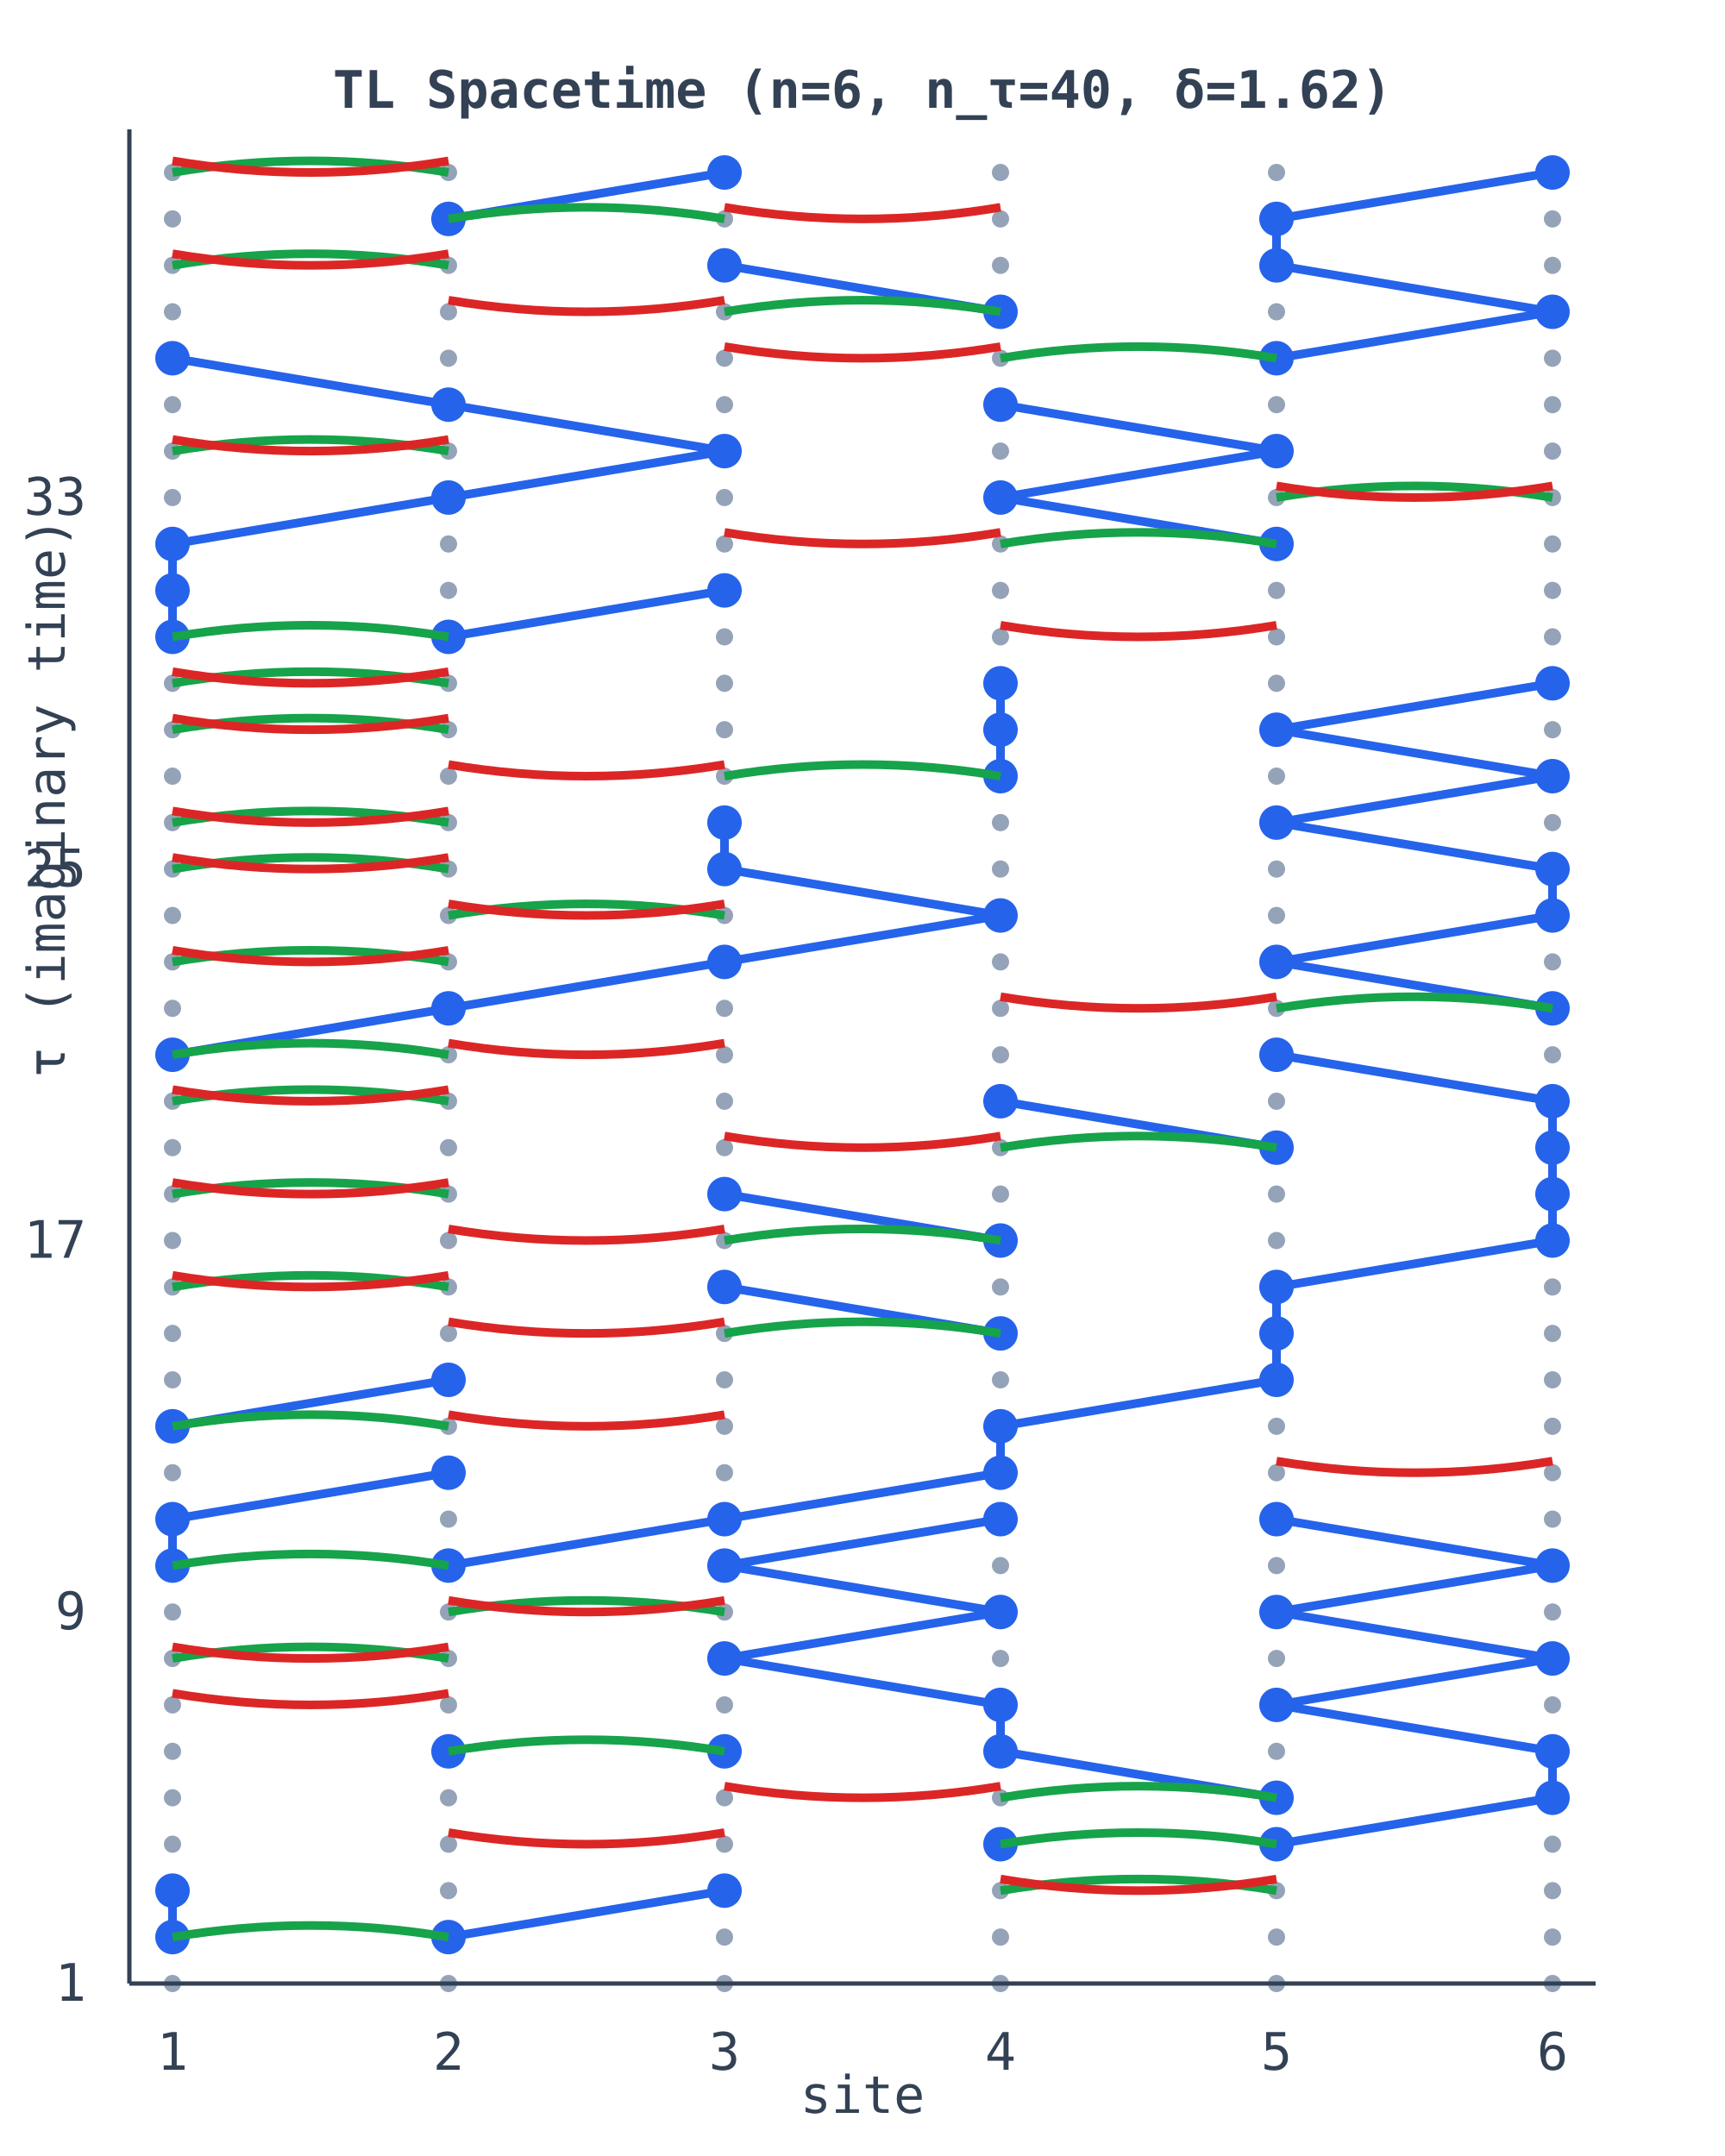
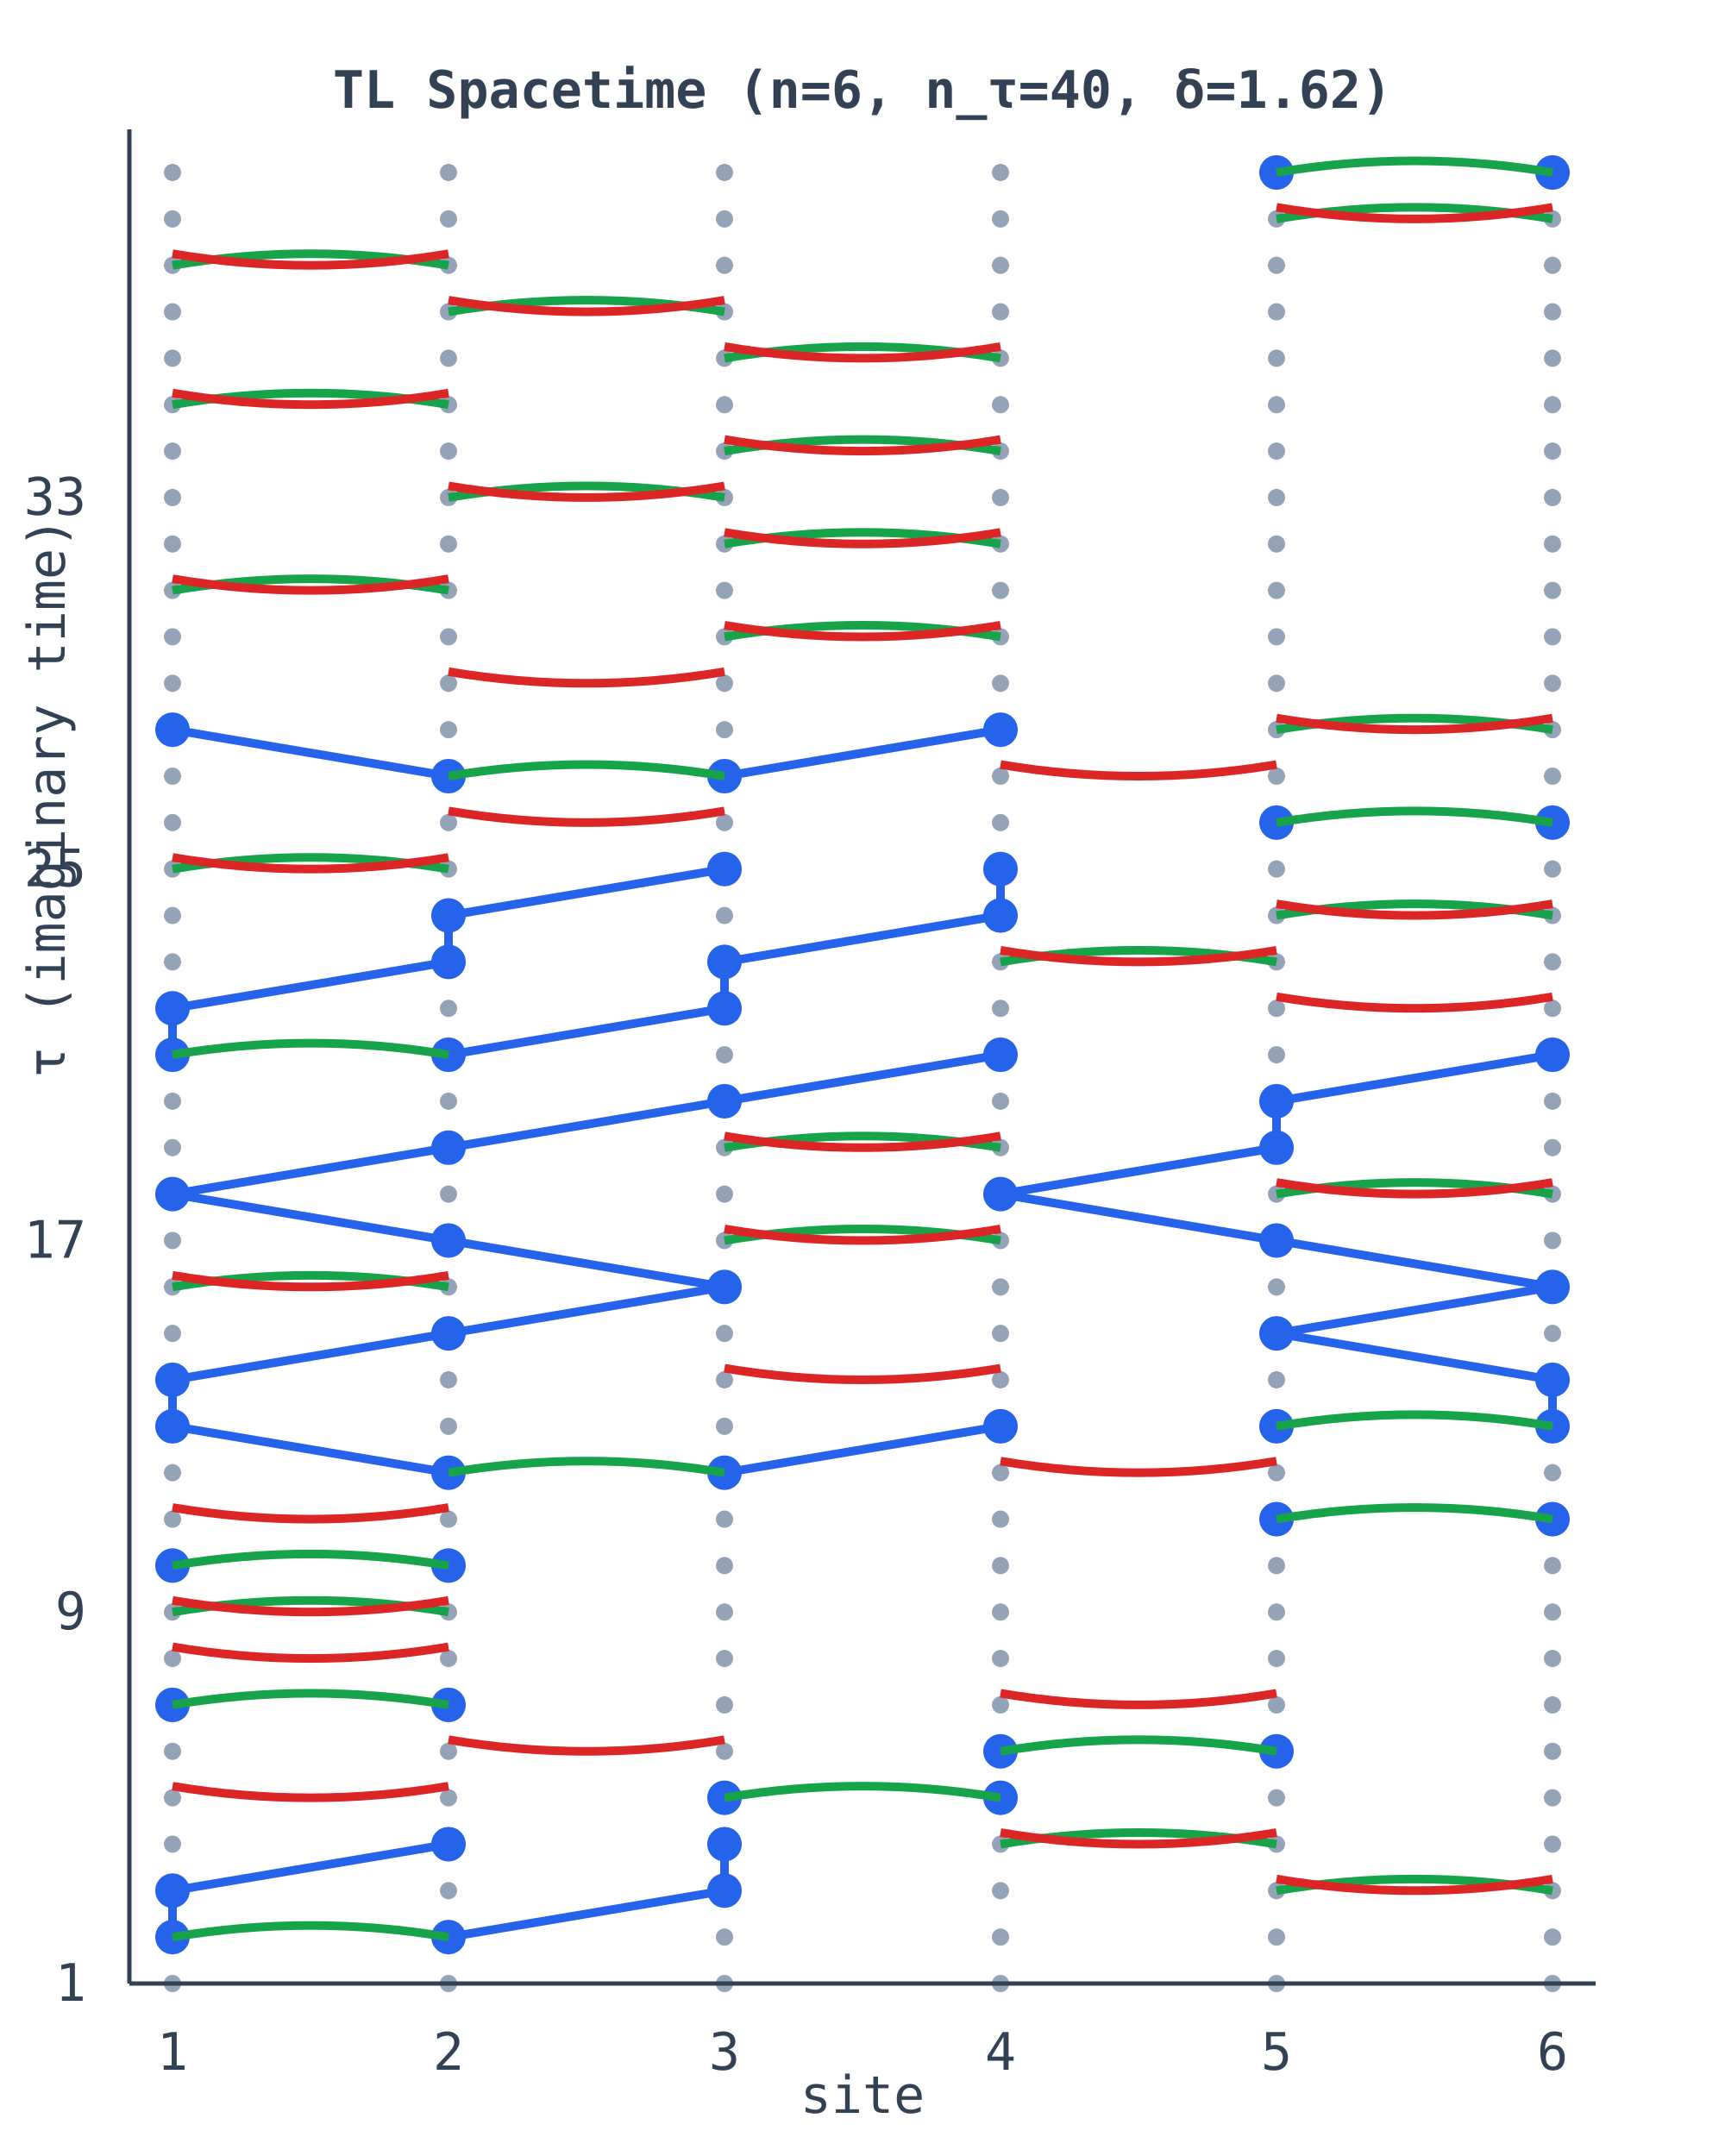
<svg xmlns="http://www.w3.org/2000/svg" width="400" height="500" viewBox="0 0 400 500">
  <style>
    .worldline { stroke: #2563eb; stroke-width: 2; fill: none; }
    .site-dot { fill: #94a3b8; }
    .worldline-dot { fill: #2563eb; }
    .vertex-cup { fill: none; stroke: #16a34a; stroke-width: 2; }
    .vertex-cap { fill: none; stroke: #dc2626; stroke-width: 2; }
    .axis { stroke: #334155; stroke-width: 1; }
    .label { font-family: monospace; font-size: 12px; fill: #334155; }
  </style>
  <rect width="100%" height="100%" fill="white" />
  <circle cx="40.0" cy="460.0" r="2" class="site-dot" />
  <circle cx="104.0" cy="460.0" r="2" class="site-dot" />
  <circle cx="168.0" cy="460.0" r="2" class="site-dot" />
  <circle cx="232.0" cy="460.0" r="2" class="site-dot" />
  <circle cx="296.0" cy="460.0" r="2" class="site-dot" />
  <circle cx="360.0" cy="460.0" r="2" class="site-dot" />
  <circle cx="40.0" cy="449.231" r="2" class="site-dot" />
  <circle cx="104.0" cy="449.231" r="2" class="site-dot" />
  <circle cx="168.0" cy="449.231" r="2" class="site-dot" />
  <circle cx="232.0" cy="449.231" r="2" class="site-dot" />
  <circle cx="296.0" cy="449.231" r="2" class="site-dot" />
  <circle cx="360.0" cy="449.231" r="2" class="site-dot" />
  <circle cx="40.0" cy="438.462" r="2" class="site-dot" />
  <circle cx="104.0" cy="438.462" r="2" class="site-dot" />
  <circle cx="168.0" cy="438.462" r="2" class="site-dot" />
  <circle cx="232.0" cy="438.462" r="2" class="site-dot" />
  <circle cx="296.0" cy="438.462" r="2" class="site-dot" />
  <circle cx="360.0" cy="438.462" r="2" class="site-dot" />
  <circle cx="40.0" cy="427.692" r="2" class="site-dot" />
  <circle cx="104.0" cy="427.692" r="2" class="site-dot" />
  <circle cx="168.0" cy="427.692" r="2" class="site-dot" />
  <circle cx="232.0" cy="427.692" r="2" class="site-dot" />
  <circle cx="296.0" cy="427.692" r="2" class="site-dot" />
  <circle cx="360.0" cy="427.692" r="2" class="site-dot" />
  <circle cx="40.0" cy="416.923" r="2" class="site-dot" />
  <circle cx="104.0" cy="416.923" r="2" class="site-dot" />
  <circle cx="168.0" cy="416.923" r="2" class="site-dot" />
  <circle cx="232.0" cy="416.923" r="2" class="site-dot" />
  <circle cx="296.0" cy="416.923" r="2" class="site-dot" />
  <circle cx="360.0" cy="416.923" r="2" class="site-dot" />
  <circle cx="40.0" cy="406.154" r="2" class="site-dot" />
  <circle cx="104.0" cy="406.154" r="2" class="site-dot" />
  <circle cx="168.0" cy="406.154" r="2" class="site-dot" />
  <circle cx="232.0" cy="406.154" r="2" class="site-dot" />
  <circle cx="296.0" cy="406.154" r="2" class="site-dot" />
  <circle cx="360.0" cy="406.154" r="2" class="site-dot" />
  <circle cx="40.0" cy="395.385" r="2" class="site-dot" />
  <circle cx="104.0" cy="395.385" r="2" class="site-dot" />
  <circle cx="168.0" cy="395.385" r="2" class="site-dot" />
  <circle cx="232.0" cy="395.385" r="2" class="site-dot" />
  <circle cx="296.0" cy="395.385" r="2" class="site-dot" />
  <circle cx="360.0" cy="395.385" r="2" class="site-dot" />
  <circle cx="40.0" cy="384.615" r="2" class="site-dot" />
  <circle cx="104.0" cy="384.615" r="2" class="site-dot" />
  <circle cx="168.0" cy="384.615" r="2" class="site-dot" />
  <circle cx="232.0" cy="384.615" r="2" class="site-dot" />
  <circle cx="296.0" cy="384.615" r="2" class="site-dot" />
  <circle cx="360.0" cy="384.615" r="2" class="site-dot" />
  <circle cx="40.0" cy="373.846" r="2" class="site-dot" />
  <circle cx="104.0" cy="373.846" r="2" class="site-dot" />
  <circle cx="168.0" cy="373.846" r="2" class="site-dot" />
  <circle cx="232.0" cy="373.846" r="2" class="site-dot" />
  <circle cx="296.0" cy="373.846" r="2" class="site-dot" />
  <circle cx="360.0" cy="373.846" r="2" class="site-dot" />
  <circle cx="40.0" cy="363.077" r="2" class="site-dot" />
  <circle cx="104.0" cy="363.077" r="2" class="site-dot" />
  <circle cx="168.0" cy="363.077" r="2" class="site-dot" />
  <circle cx="232.0" cy="363.077" r="2" class="site-dot" />
  <circle cx="296.0" cy="363.077" r="2" class="site-dot" />
  <circle cx="360.0" cy="363.077" r="2" class="site-dot" />
  <circle cx="40.0" cy="352.308" r="2" class="site-dot" />
  <circle cx="104.0" cy="352.308" r="2" class="site-dot" />
  <circle cx="168.0" cy="352.308" r="2" class="site-dot" />
  <circle cx="232.0" cy="352.308" r="2" class="site-dot" />
  <circle cx="296.0" cy="352.308" r="2" class="site-dot" />
  <circle cx="360.0" cy="352.308" r="2" class="site-dot" />
  <circle cx="40.0" cy="341.538" r="2" class="site-dot" />
  <circle cx="104.0" cy="341.538" r="2" class="site-dot" />
  <circle cx="168.0" cy="341.538" r="2" class="site-dot" />
  <circle cx="232.0" cy="341.538" r="2" class="site-dot" />
  <circle cx="296.0" cy="341.538" r="2" class="site-dot" />
  <circle cx="360.0" cy="341.538" r="2" class="site-dot" />
  <circle cx="40.0" cy="330.769" r="2" class="site-dot" />
  <circle cx="104.0" cy="330.769" r="2" class="site-dot" />
  <circle cx="168.0" cy="330.769" r="2" class="site-dot" />
  <circle cx="232.0" cy="330.769" r="2" class="site-dot" />
  <circle cx="296.0" cy="330.769" r="2" class="site-dot" />
  <circle cx="360.0" cy="330.769" r="2" class="site-dot" />
  <circle cx="40.0" cy="320.0" r="2" class="site-dot" />
  <circle cx="104.0" cy="320.0" r="2" class="site-dot" />
  <circle cx="168.0" cy="320.0" r="2" class="site-dot" />
  <circle cx="232.0" cy="320.0" r="2" class="site-dot" />
  <circle cx="296.0" cy="320.0" r="2" class="site-dot" />
  <circle cx="360.0" cy="320.0" r="2" class="site-dot" />
  <circle cx="40.0" cy="309.231" r="2" class="site-dot" />
  <circle cx="104.0" cy="309.231" r="2" class="site-dot" />
  <circle cx="168.0" cy="309.231" r="2" class="site-dot" />
  <circle cx="232.0" cy="309.231" r="2" class="site-dot" />
  <circle cx="296.0" cy="309.231" r="2" class="site-dot" />
  <circle cx="360.0" cy="309.231" r="2" class="site-dot" />
  <circle cx="40.0" cy="298.462" r="2" class="site-dot" />
  <circle cx="104.0" cy="298.462" r="2" class="site-dot" />
  <circle cx="168.0" cy="298.462" r="2" class="site-dot" />
  <circle cx="232.0" cy="298.462" r="2" class="site-dot" />
  <circle cx="296.0" cy="298.462" r="2" class="site-dot" />
  <circle cx="360.0" cy="298.462" r="2" class="site-dot" />
  <circle cx="40.0" cy="287.692" r="2" class="site-dot" />
  <circle cx="104.0" cy="287.692" r="2" class="site-dot" />
  <circle cx="168.0" cy="287.692" r="2" class="site-dot" />
  <circle cx="232.0" cy="287.692" r="2" class="site-dot" />
  <circle cx="296.0" cy="287.692" r="2" class="site-dot" />
  <circle cx="360.0" cy="287.692" r="2" class="site-dot" />
  <circle cx="40.0" cy="276.923" r="2" class="site-dot" />
  <circle cx="104.0" cy="276.923" r="2" class="site-dot" />
  <circle cx="168.0" cy="276.923" r="2" class="site-dot" />
  <circle cx="232.0" cy="276.923" r="2" class="site-dot" />
  <circle cx="296.0" cy="276.923" r="2" class="site-dot" />
  <circle cx="360.0" cy="276.923" r="2" class="site-dot" />
  <circle cx="40.0" cy="266.154" r="2" class="site-dot" />
  <circle cx="104.0" cy="266.154" r="2" class="site-dot" />
  <circle cx="168.0" cy="266.154" r="2" class="site-dot" />
  <circle cx="232.0" cy="266.154" r="2" class="site-dot" />
  <circle cx="296.0" cy="266.154" r="2" class="site-dot" />
  <circle cx="360.0" cy="266.154" r="2" class="site-dot" />
  <circle cx="40.0" cy="255.385" r="2" class="site-dot" />
  <circle cx="104.0" cy="255.385" r="2" class="site-dot" />
  <circle cx="168.0" cy="255.385" r="2" class="site-dot" />
  <circle cx="232.0" cy="255.385" r="2" class="site-dot" />
  <circle cx="296.0" cy="255.385" r="2" class="site-dot" />
  <circle cx="360.0" cy="255.385" r="2" class="site-dot" />
  <circle cx="40.0" cy="244.615" r="2" class="site-dot" />
  <circle cx="104.0" cy="244.615" r="2" class="site-dot" />
  <circle cx="168.0" cy="244.615" r="2" class="site-dot" />
  <circle cx="232.0" cy="244.615" r="2" class="site-dot" />
  <circle cx="296.0" cy="244.615" r="2" class="site-dot" />
  <circle cx="360.0" cy="244.615" r="2" class="site-dot" />
  <circle cx="40.0" cy="233.846" r="2" class="site-dot" />
  <circle cx="104.0" cy="233.846" r="2" class="site-dot" />
  <circle cx="168.0" cy="233.846" r="2" class="site-dot" />
  <circle cx="232.0" cy="233.846" r="2" class="site-dot" />
  <circle cx="296.0" cy="233.846" r="2" class="site-dot" />
  <circle cx="360.0" cy="233.846" r="2" class="site-dot" />
  <circle cx="40.0" cy="223.077" r="2" class="site-dot" />
  <circle cx="104.0" cy="223.077" r="2" class="site-dot" />
  <circle cx="168.0" cy="223.077" r="2" class="site-dot" />
  <circle cx="232.0" cy="223.077" r="2" class="site-dot" />
  <circle cx="296.0" cy="223.077" r="2" class="site-dot" />
  <circle cx="360.0" cy="223.077" r="2" class="site-dot" />
  <circle cx="40.0" cy="212.308" r="2" class="site-dot" />
  <circle cx="104.0" cy="212.308" r="2" class="site-dot" />
  <circle cx="168.0" cy="212.308" r="2" class="site-dot" />
  <circle cx="232.0" cy="212.308" r="2" class="site-dot" />
  <circle cx="296.0" cy="212.308" r="2" class="site-dot" />
  <circle cx="360.0" cy="212.308" r="2" class="site-dot" />
  <circle cx="40.0" cy="201.538" r="2" class="site-dot" />
  <circle cx="104.0" cy="201.538" r="2" class="site-dot" />
  <circle cx="168.0" cy="201.538" r="2" class="site-dot" />
  <circle cx="232.0" cy="201.538" r="2" class="site-dot" />
  <circle cx="296.0" cy="201.538" r="2" class="site-dot" />
  <circle cx="360.0" cy="201.538" r="2" class="site-dot" />
  <circle cx="40.0" cy="190.769" r="2" class="site-dot" />
  <circle cx="104.0" cy="190.769" r="2" class="site-dot" />
  <circle cx="168.0" cy="190.769" r="2" class="site-dot" />
  <circle cx="232.0" cy="190.769" r="2" class="site-dot" />
  <circle cx="296.0" cy="190.769" r="2" class="site-dot" />
  <circle cx="360.0" cy="190.769" r="2" class="site-dot" />
  <circle cx="40.0" cy="180.0" r="2" class="site-dot" />
  <circle cx="104.0" cy="180.0" r="2" class="site-dot" />
  <circle cx="168.0" cy="180.0" r="2" class="site-dot" />
  <circle cx="232.0" cy="180.0" r="2" class="site-dot" />
  <circle cx="296.0" cy="180.0" r="2" class="site-dot" />
  <circle cx="360.0" cy="180.0" r="2" class="site-dot" />
  <circle cx="40.0" cy="169.231" r="2" class="site-dot" />
  <circle cx="104.0" cy="169.231" r="2" class="site-dot" />
  <circle cx="168.0" cy="169.231" r="2" class="site-dot" />
  <circle cx="232.0" cy="169.231" r="2" class="site-dot" />
  <circle cx="296.0" cy="169.231" r="2" class="site-dot" />
  <circle cx="360.0" cy="169.231" r="2" class="site-dot" />
  <circle cx="40.0" cy="158.462" r="2" class="site-dot" />
  <circle cx="104.0" cy="158.462" r="2" class="site-dot" />
  <circle cx="168.0" cy="158.462" r="2" class="site-dot" />
  <circle cx="232.0" cy="158.462" r="2" class="site-dot" />
  <circle cx="296.0" cy="158.462" r="2" class="site-dot" />
  <circle cx="360.0" cy="158.462" r="2" class="site-dot" />
  <circle cx="40.0" cy="147.692" r="2" class="site-dot" />
  <circle cx="104.0" cy="147.692" r="2" class="site-dot" />
  <circle cx="168.0" cy="147.692" r="2" class="site-dot" />
  <circle cx="232.0" cy="147.692" r="2" class="site-dot" />
  <circle cx="296.0" cy="147.692" r="2" class="site-dot" />
  <circle cx="360.0" cy="147.692" r="2" class="site-dot" />
  <circle cx="40.0" cy="136.923" r="2" class="site-dot" />
  <circle cx="104.0" cy="136.923" r="2" class="site-dot" />
  <circle cx="168.0" cy="136.923" r="2" class="site-dot" />
  <circle cx="232.0" cy="136.923" r="2" class="site-dot" />
  <circle cx="296.0" cy="136.923" r="2" class="site-dot" />
  <circle cx="360.0" cy="136.923" r="2" class="site-dot" />
  <circle cx="40.0" cy="126.154" r="2" class="site-dot" />
  <circle cx="104.0" cy="126.154" r="2" class="site-dot" />
  <circle cx="168.0" cy="126.154" r="2" class="site-dot" />
  <circle cx="232.0" cy="126.154" r="2" class="site-dot" />
  <circle cx="296.0" cy="126.154" r="2" class="site-dot" />
  <circle cx="360.0" cy="126.154" r="2" class="site-dot" />
  <circle cx="40.0" cy="115.385" r="2" class="site-dot" />
  <circle cx="104.0" cy="115.385" r="2" class="site-dot" />
  <circle cx="168.0" cy="115.385" r="2" class="site-dot" />
  <circle cx="232.0" cy="115.385" r="2" class="site-dot" />
  <circle cx="296.0" cy="115.385" r="2" class="site-dot" />
  <circle cx="360.0" cy="115.385" r="2" class="site-dot" />
  <circle cx="40.0" cy="104.615" r="2" class="site-dot" />
  <circle cx="104.0" cy="104.615" r="2" class="site-dot" />
  <circle cx="168.0" cy="104.615" r="2" class="site-dot" />
  <circle cx="232.0" cy="104.615" r="2" class="site-dot" />
  <circle cx="296.0" cy="104.615" r="2" class="site-dot" />
  <circle cx="360.0" cy="104.615" r="2" class="site-dot" />
  <circle cx="40.0" cy="93.846" r="2" class="site-dot" />
  <circle cx="104.0" cy="93.846" r="2" class="site-dot" />
  <circle cx="168.0" cy="93.846" r="2" class="site-dot" />
  <circle cx="232.0" cy="93.846" r="2" class="site-dot" />
  <circle cx="296.0" cy="93.846" r="2" class="site-dot" />
  <circle cx="360.0" cy="93.846" r="2" class="site-dot" />
  <circle cx="40.0" cy="83.077" r="2" class="site-dot" />
  <circle cx="104.0" cy="83.077" r="2" class="site-dot" />
  <circle cx="168.0" cy="83.077" r="2" class="site-dot" />
  <circle cx="232.0" cy="83.077" r="2" class="site-dot" />
  <circle cx="296.0" cy="83.077" r="2" class="site-dot" />
  <circle cx="360.0" cy="83.077" r="2" class="site-dot" />
  <circle cx="40.0" cy="72.308" r="2" class="site-dot" />
  <circle cx="104.0" cy="72.308" r="2" class="site-dot" />
  <circle cx="168.0" cy="72.308" r="2" class="site-dot" />
  <circle cx="232.0" cy="72.308" r="2" class="site-dot" />
  <circle cx="296.0" cy="72.308" r="2" class="site-dot" />
  <circle cx="360.0" cy="72.308" r="2" class="site-dot" />
  <circle cx="40.0" cy="61.538" r="2" class="site-dot" />
  <circle cx="104.0" cy="61.538" r="2" class="site-dot" />
  <circle cx="168.0" cy="61.538" r="2" class="site-dot" />
  <circle cx="232.0" cy="61.538" r="2" class="site-dot" />
  <circle cx="296.0" cy="61.538" r="2" class="site-dot" />
  <circle cx="360.0" cy="61.538" r="2" class="site-dot" />
  <circle cx="40.0" cy="50.769" r="2" class="site-dot" />
  <circle cx="104.0" cy="50.769" r="2" class="site-dot" />
  <circle cx="168.0" cy="50.769" r="2" class="site-dot" />
  <circle cx="232.0" cy="50.769" r="2" class="site-dot" />
  <circle cx="296.0" cy="50.769" r="2" class="site-dot" />
  <circle cx="360.0" cy="50.769" r="2" class="site-dot" />
  <circle cx="40.0" cy="40" r="2" class="site-dot" />
  <circle cx="104.0" cy="40" r="2" class="site-dot" />
  <circle cx="168.0" cy="40" r="2" class="site-dot" />
  <circle cx="232.0" cy="40" r="2" class="site-dot" />
  <circle cx="296.0" cy="40" r="2" class="site-dot" />
  <circle cx="360.0" cy="40" r="2" class="site-dot" />
-   <path d="M 40.0 449.231 L 40.0 438.462" class="worldline" />
+   <path d="M 40.0 449.231 L 40.0 438.462 L 104.0 427.692" class="worldline" />
  <circle cx="40.0" cy="449.231" r="4" class="worldline-dot" />
  <circle cx="40.0" cy="438.462" r="4" class="worldline-dot" />
-   <path d="M 104.0 449.231 L 168.0 438.462" class="worldline" />
+   <circle cx="104.0" cy="427.692" r="4" class="worldline-dot" />
+   <path d="M 104.0 449.231 L 168.0 438.462 L 168.0 427.692" class="worldline" />
  <circle cx="104.0" cy="449.231" r="4" class="worldline-dot" />
  <circle cx="168.0" cy="438.462" r="4" class="worldline-dot" />
-   <path d="M 232.0 427.692" class="worldline" />
-   <circle cx="232.0" cy="427.692" r="4" class="worldline-dot" />
-   <path d="M 296.0 427.692 L 360.0 416.923 L 360.0 406.154 L 296.0 395.385 L 360.0 384.615 L 296.0 373.846 L 360.0 363.077 L 296.0 352.308" class="worldline" />
-   <circle cx="296.0" cy="427.692" r="4" class="worldline-dot" />
-   <circle cx="360.0" cy="416.923" r="4" class="worldline-dot" />
-   <circle cx="360.0" cy="406.154" r="4" class="worldline-dot" />
-   <circle cx="296.0" cy="395.385" r="4" class="worldline-dot" />
-   <circle cx="360.0" cy="384.615" r="4" class="worldline-dot" />
-   <circle cx="296.0" cy="373.846" r="4" class="worldline-dot" />
-   <circle cx="360.0" cy="363.077" r="4" class="worldline-dot" />
+   <circle cx="168.0" cy="427.692" r="4" class="worldline-dot" />
+   <path d="M 168.0 416.923" class="worldline" />
+   <circle cx="168.0" cy="416.923" r="4" class="worldline-dot" />
+   <path d="M 232.0 416.923" class="worldline" />
+   <circle cx="232.0" cy="416.923" r="4" class="worldline-dot" />
+   <path d="M 232.0 406.154" class="worldline" />
+   <circle cx="232.0" cy="406.154" r="4" class="worldline-dot" />
+   <path d="M 296.0 406.154" class="worldline" />
+   <circle cx="296.0" cy="406.154" r="4" class="worldline-dot" />
+   <path d="M 40.0 395.385" class="worldline" />
+   <circle cx="40.0" cy="395.385" r="4" class="worldline-dot" />
+   <path d="M 104.0 395.385" class="worldline" />
+   <circle cx="104.0" cy="395.385" r="4" class="worldline-dot" />
+   <path d="M 40.0 363.077" class="worldline" />
+   <circle cx="40.0" cy="363.077" r="4" class="worldline-dot" />
+   <path d="M 104.0 363.077" class="worldline" />
+   <circle cx="104.0" cy="363.077" r="4" class="worldline-dot" />
+   <path d="M 296.0 352.308" class="worldline" />
  <circle cx="296.0" cy="352.308" r="4" class="worldline-dot" />
-   <path d="M 296.0 416.923 L 232.0 406.154 L 232.0 395.385 L 168.0 384.615 L 232.0 373.846 L 168.0 363.077 L 232.0 352.308" class="worldline" />
-   <circle cx="296.0" cy="416.923" r="4" class="worldline-dot" />
-   <circle cx="232.0" cy="406.154" r="4" class="worldline-dot" />
-   <circle cx="232.0" cy="395.385" r="4" class="worldline-dot" />
-   <circle cx="168.0" cy="384.615" r="4" class="worldline-dot" />
-   <circle cx="232.0" cy="373.846" r="4" class="worldline-dot" />
-   <circle cx="168.0" cy="363.077" r="4" class="worldline-dot" />
-   <circle cx="232.0" cy="352.308" r="4" class="worldline-dot" />
-   <path d="M 104.0 406.154" class="worldline" />
-   <circle cx="104.0" cy="406.154" r="4" class="worldline-dot" />
-   <path d="M 168.0 406.154" class="worldline" />
-   <circle cx="168.0" cy="406.154" r="4" class="worldline-dot" />
-   <path d="M 40.0 363.077 L 40.0 352.308 L 104.0 341.538" class="worldline" />
-   <circle cx="40.0" cy="363.077" r="4" class="worldline-dot" />
-   <circle cx="40.0" cy="352.308" r="4" class="worldline-dot" />
+   <path d="M 360.0 352.308" class="worldline" />
+   <circle cx="360.0" cy="352.308" r="4" class="worldline-dot" />
+   <path d="M 104.0 341.538 L 40.0 330.769 L 40.0 320.0 L 104.0 309.231 L 168.0 298.462 L 104.0 287.692 L 40.0 276.923 L 104.0 266.154 L 168.0 255.385 L 232.0 244.615" class="worldline" />
  <circle cx="104.0" cy="341.538" r="4" class="worldline-dot" />
-   <path d="M 104.0 363.077 L 168.0 352.308 L 232.0 341.538 L 232.0 330.769 L 296.0 320.0 L 296.0 309.231 L 296.0 298.462 L 360.0 287.692 L 360.0 276.923 L 360.0 266.154 L 360.0 255.385 L 296.0 244.615" class="worldline" />
-   <circle cx="104.0" cy="363.077" r="4" class="worldline-dot" />
-   <circle cx="168.0" cy="352.308" r="4" class="worldline-dot" />
-   <circle cx="232.0" cy="341.538" r="4" class="worldline-dot" />
+   <circle cx="40.0" cy="330.769" r="4" class="worldline-dot" />
+   <circle cx="40.0" cy="320.0" r="4" class="worldline-dot" />
+   <circle cx="104.0" cy="309.231" r="4" class="worldline-dot" />
+   <circle cx="168.0" cy="298.462" r="4" class="worldline-dot" />
+   <circle cx="104.0" cy="287.692" r="4" class="worldline-dot" />
+   <circle cx="40.0" cy="276.923" r="4" class="worldline-dot" />
+   <circle cx="104.0" cy="266.154" r="4" class="worldline-dot" />
+   <circle cx="168.0" cy="255.385" r="4" class="worldline-dot" />
+   <circle cx="232.0" cy="244.615" r="4" class="worldline-dot" />
+   <path d="M 168.0 341.538 L 232.0 330.769" class="worldline" />
+   <circle cx="168.0" cy="341.538" r="4" class="worldline-dot" />
  <circle cx="232.0" cy="330.769" r="4" class="worldline-dot" />
-   <circle cx="296.0" cy="320.0" r="4" class="worldline-dot" />
+   <path d="M 296.0 330.769" class="worldline" />
+   <circle cx="296.0" cy="330.769" r="4" class="worldline-dot" />
+   <path d="M 360.0 330.769 L 360.0 320.0 L 296.0 309.231 L 360.0 298.462 L 296.0 287.692 L 232.0 276.923 L 296.0 266.154 L 296.0 255.385 L 360.0 244.615" class="worldline" />
+   <circle cx="360.0" cy="330.769" r="4" class="worldline-dot" />
+   <circle cx="360.0" cy="320.0" r="4" class="worldline-dot" />
  <circle cx="296.0" cy="309.231" r="4" class="worldline-dot" />
-   <circle cx="296.0" cy="298.462" r="4" class="worldline-dot" />
-   <circle cx="360.0" cy="287.692" r="4" class="worldline-dot" />
-   <circle cx="360.0" cy="276.923" r="4" class="worldline-dot" />
-   <circle cx="360.0" cy="266.154" r="4" class="worldline-dot" />
-   <circle cx="360.0" cy="255.385" r="4" class="worldline-dot" />
-   <circle cx="296.0" cy="244.615" r="4" class="worldline-dot" />
-   <path d="M 40.0 330.769 L 104.0 320.0" class="worldline" />
-   <circle cx="40.0" cy="330.769" r="4" class="worldline-dot" />
-   <circle cx="104.0" cy="320.0" r="4" class="worldline-dot" />
-   <path d="M 232.0 309.231 L 168.0 298.462" class="worldline" />
-   <circle cx="232.0" cy="309.231" r="4" class="worldline-dot" />
-   <circle cx="168.0" cy="298.462" r="4" class="worldline-dot" />
-   <path d="M 232.0 287.692 L 168.0 276.923" class="worldline" />
-   <circle cx="232.0" cy="287.692" r="4" class="worldline-dot" />
-   <circle cx="168.0" cy="276.923" r="4" class="worldline-dot" />
-   <path d="M 296.0 266.154 L 232.0 255.385" class="worldline" />
+   <circle cx="360.0" cy="298.462" r="4" class="worldline-dot" />
+   <circle cx="296.0" cy="287.692" r="4" class="worldline-dot" />
+   <circle cx="232.0" cy="276.923" r="4" class="worldline-dot" />
  <circle cx="296.0" cy="266.154" r="4" class="worldline-dot" />
-   <circle cx="232.0" cy="255.385" r="4" class="worldline-dot" />
-   <path d="M 40.0 244.615 L 104.0 233.846 L 168.0 223.077 L 232.0 212.308 L 168.0 201.538 L 168.0 190.769" class="worldline" />
+   <circle cx="296.0" cy="255.385" r="4" class="worldline-dot" />
+   <circle cx="360.0" cy="244.615" r="4" class="worldline-dot" />
+   <path d="M 40.0 244.615 L 40.0 233.846 L 104.0 223.077 L 104.0 212.308 L 168.0 201.538" class="worldline" />
  <circle cx="40.0" cy="244.615" r="4" class="worldline-dot" />
-   <circle cx="104.0" cy="233.846" r="4" class="worldline-dot" />
+   <circle cx="40.0" cy="233.846" r="4" class="worldline-dot" />
+   <circle cx="104.0" cy="223.077" r="4" class="worldline-dot" />
+   <circle cx="104.0" cy="212.308" r="4" class="worldline-dot" />
+   <circle cx="168.0" cy="201.538" r="4" class="worldline-dot" />
+   <path d="M 104.0 244.615 L 168.0 233.846 L 168.0 223.077 L 232.0 212.308 L 232.0 201.538" class="worldline" />
+   <circle cx="104.0" cy="244.615" r="4" class="worldline-dot" />
+   <circle cx="168.0" cy="233.846" r="4" class="worldline-dot" />
  <circle cx="168.0" cy="223.077" r="4" class="worldline-dot" />
  <circle cx="232.0" cy="212.308" r="4" class="worldline-dot" />
-   <circle cx="168.0" cy="201.538" r="4" class="worldline-dot" />
-   <circle cx="168.0" cy="190.769" r="4" class="worldline-dot" />
-   <path d="M 360.0 233.846 L 296.0 223.077 L 360.0 212.308 L 360.0 201.538 L 296.0 190.769 L 360.0 180.0 L 296.0 169.231 L 360.0 158.462" class="worldline" />
-   <circle cx="360.0" cy="233.846" r="4" class="worldline-dot" />
-   <circle cx="296.0" cy="223.077" r="4" class="worldline-dot" />
-   <circle cx="360.0" cy="212.308" r="4" class="worldline-dot" />
-   <circle cx="360.0" cy="201.538" r="4" class="worldline-dot" />
+   <circle cx="232.0" cy="201.538" r="4" class="worldline-dot" />
+   <path d="M 296.0 190.769" class="worldline" />
  <circle cx="296.0" cy="190.769" r="4" class="worldline-dot" />
-   <circle cx="360.0" cy="180.0" r="4" class="worldline-dot" />
-   <circle cx="296.0" cy="169.231" r="4" class="worldline-dot" />
-   <circle cx="360.0" cy="158.462" r="4" class="worldline-dot" />
-   <path d="M 232.0 180.0 L 232.0 169.231 L 232.0 158.462" class="worldline" />
-   <circle cx="232.0" cy="180.0" r="4" class="worldline-dot" />
+   <path d="M 360.0 190.769" class="worldline" />
+   <circle cx="360.0" cy="190.769" r="4" class="worldline-dot" />
+   <path d="M 104.0 180.0 L 40.0 169.231" class="worldline" />
+   <circle cx="104.0" cy="180.0" r="4" class="worldline-dot" />
+   <circle cx="40.0" cy="169.231" r="4" class="worldline-dot" />
+   <path d="M 168.0 180.0 L 232.0 169.231" class="worldline" />
+   <circle cx="168.0" cy="180.0" r="4" class="worldline-dot" />
  <circle cx="232.0" cy="169.231" r="4" class="worldline-dot" />
-   <circle cx="232.0" cy="158.462" r="4" class="worldline-dot" />
-   <path d="M 40.0 147.692 L 40.0 136.923 L 40.0 126.154 L 104.0 115.385 L 168.0 104.615 L 104.0 93.846 L 40.0 83.077" class="worldline" />
-   <circle cx="40.0" cy="147.692" r="4" class="worldline-dot" />
-   <circle cx="40.0" cy="136.923" r="4" class="worldline-dot" />
-   <circle cx="40.0" cy="126.154" r="4" class="worldline-dot" />
-   <circle cx="104.0" cy="115.385" r="4" class="worldline-dot" />
-   <circle cx="168.0" cy="104.615" r="4" class="worldline-dot" />
-   <circle cx="104.0" cy="93.846" r="4" class="worldline-dot" />
-   <circle cx="40.0" cy="83.077" r="4" class="worldline-dot" />
-   <path d="M 104.0 147.692 L 168.0 136.923" class="worldline" />
-   <circle cx="104.0" cy="147.692" r="4" class="worldline-dot" />
-   <circle cx="168.0" cy="136.923" r="4" class="worldline-dot" />
-   <path d="M 296.0 126.154 L 232.0 115.385 L 296.0 104.615 L 232.0 93.846" class="worldline" />
-   <circle cx="296.0" cy="126.154" r="4" class="worldline-dot" />
-   <circle cx="232.0" cy="115.385" r="4" class="worldline-dot" />
-   <circle cx="296.0" cy="104.615" r="4" class="worldline-dot" />
-   <circle cx="232.0" cy="93.846" r="4" class="worldline-dot" />
-   <path d="M 296.0 83.077 L 360.0 72.308 L 296.0 61.538 L 296.0 50.769 L 360.0 40" class="worldline" />
-   <circle cx="296.0" cy="83.077" r="4" class="worldline-dot" />
-   <circle cx="360.0" cy="72.308" r="4" class="worldline-dot" />
-   <circle cx="296.0" cy="61.538" r="4" class="worldline-dot" />
-   <circle cx="296.0" cy="50.769" r="4" class="worldline-dot" />
+   <path d="M 296.0 40" class="worldline" />
+   <circle cx="296.0" cy="40" r="4" class="worldline-dot" />
+   <path d="M 360.0 40" class="worldline" />
  <circle cx="360.0" cy="40" r="4" class="worldline-dot" />
-   <path d="M 232.0 72.308 L 168.0 61.538" class="worldline" />
-   <circle cx="232.0" cy="72.308" r="4" class="worldline-dot" />
-   <circle cx="168.0" cy="61.538" r="4" class="worldline-dot" />
-   <path d="M 104.0 50.769 L 168.0 40" class="worldline" />
-   <circle cx="104.0" cy="50.769" r="4" class="worldline-dot" />
-   <circle cx="168.0" cy="40" r="4" class="worldline-dot" />
  <path d="M 40.0 449.231 Q 72.0 443.846 104.0 449.231" class="vertex-cup" />
-   <path d="M 232.0 438.462 Q 264.0 433.077 296.0 438.462" class="vertex-cup" />
-   <path d="M 232.0 435.769 Q 264.0 441.154 296.0 435.769" class="vertex-cap" />
+   <path d="M 296.0 438.462 Q 328.0 433.077 360.0 438.462" class="vertex-cup" />
+   <path d="M 296.0 435.769 Q 328.0 441.154 360.0 435.769" class="vertex-cap" />
  <path d="M 232.0 427.692 Q 264.0 422.308 296.0 427.692" class="vertex-cup" />
-   <path d="M 104.0 425.0 Q 136.0 430.385 168.0 425.0" class="vertex-cap" />
-   <path d="M 232.0 416.923 Q 264.0 411.538 296.0 416.923" class="vertex-cup" />
-   <path d="M 168.0 414.231 Q 200.0 419.615 232.0 414.231" class="vertex-cap" />
-   <path d="M 104.0 406.154 Q 136.0 400.769 168.0 406.154" class="vertex-cup" />
-   <path d="M 40.0 392.692 Q 72.0 398.077 104.0 392.692" class="vertex-cap" />
-   <path d="M 40.0 384.615 Q 72.0 379.231 104.0 384.615" class="vertex-cup" />
+   <path d="M 232.0 425.0 Q 264.0 430.385 296.0 425.0" class="vertex-cap" />
+   <path d="M 168.0 416.923 Q 200.0 411.538 232.0 416.923" class="vertex-cup" />
+   <path d="M 40.0 414.231 Q 72.0 419.615 104.0 414.231" class="vertex-cap" />
+   <path d="M 232.0 406.154 Q 264.0 400.769 296.0 406.154" class="vertex-cup" />
+   <path d="M 104.0 403.462 Q 136.0 408.846 168.0 403.462" class="vertex-cap" />
+   <path d="M 40.0 395.385 Q 72.0 390.0 104.0 395.385" class="vertex-cup" />
+   <path d="M 232.0 392.692 Q 264.0 398.077 296.0 392.692" class="vertex-cap" />
  <path d="M 40.0 381.923 Q 72.0 387.308 104.0 381.923" class="vertex-cap" />
-   <path d="M 104.0 373.846 Q 136.0 368.462 168.0 373.846" class="vertex-cup" />
-   <path d="M 104.0 371.154 Q 136.0 376.538 168.0 371.154" class="vertex-cap" />
+   <path d="M 40.0 373.846 Q 72.0 368.462 104.0 373.846" class="vertex-cup" />
+   <path d="M 40.0 371.154 Q 72.0 376.538 104.0 371.154" class="vertex-cap" />
  <path d="M 40.0 363.077 Q 72.0 357.692 104.0 363.077" class="vertex-cup" />
-   <path d="M 296.0 338.846 Q 328.0 344.231 360.0 338.846" class="vertex-cap" />
-   <path d="M 40.0 330.769 Q 72.0 325.385 104.0 330.769" class="vertex-cup" />
-   <path d="M 104.0 328.077 Q 136.0 333.462 168.0 328.077" class="vertex-cap" />
-   <path d="M 168.0 309.231 Q 200.0 303.846 232.0 309.231" class="vertex-cup" />
-   <path d="M 104.0 306.538 Q 136.0 311.923 168.0 306.538" class="vertex-cap" />
+   <path d="M 296.0 352.308 Q 328.0 346.923 360.0 352.308" class="vertex-cup" />
+   <path d="M 40.0 349.615 Q 72.0 355 104.0 349.615" class="vertex-cap" />
+   <path d="M 104.0 341.538 Q 136.0 336.154 168.0 341.538" class="vertex-cup" />
+   <path d="M 232.0 338.846 Q 264.0 344.231 296.0 338.846" class="vertex-cap" />
+   <path d="M 296.0 330.769 Q 328.0 325.385 360.0 330.769" class="vertex-cup" />
+   <path d="M 168.0 317.308 Q 200.0 322.692 232.0 317.308" class="vertex-cap" />
  <path d="M 40.0 298.462 Q 72.0 293.077 104.0 298.462" class="vertex-cup" />
  <path d="M 40.0 295.769 Q 72.0 301.154 104.0 295.769" class="vertex-cap" />
  <path d="M 168.0 287.692 Q 200.0 282.308 232.0 287.692" class="vertex-cup" />
-   <path d="M 104.0 285.0 Q 136.0 290.385 168.0 285.0" class="vertex-cap" />
-   <path d="M 40.0 276.923 Q 72.0 271.538 104.0 276.923" class="vertex-cup" />
-   <path d="M 40.0 274.231 Q 72.0 279.615 104.0 274.231" class="vertex-cap" />
-   <path d="M 232.0 266.154 Q 264.0 260.769 296.0 266.154" class="vertex-cup" />
+   <path d="M 168.0 285.0 Q 200.0 290.385 232.0 285.0" class="vertex-cap" />
+   <path d="M 296.0 276.923 Q 328.0 271.538 360.0 276.923" class="vertex-cup" />
+   <path d="M 296.0 274.231 Q 328.0 279.615 360.0 274.231" class="vertex-cap" />
+   <path d="M 168.0 266.154 Q 200.0 260.769 232.0 266.154" class="vertex-cup" />
  <path d="M 168.0 263.462 Q 200.0 268.846 232.0 263.462" class="vertex-cap" />
-   <path d="M 40.0 255.385 Q 72.0 250.0 104.0 255.385" class="vertex-cup" />
-   <path d="M 40.0 252.692 Q 72.0 258.077 104.0 252.692" class="vertex-cap" />
  <path d="M 40.0 244.615 Q 72.0 239.231 104.0 244.615" class="vertex-cup" />
-   <path d="M 104.0 241.923 Q 136.0 247.308 168.0 241.923" class="vertex-cap" />
-   <path d="M 296.0 233.846 Q 328.0 228.462 360.0 233.846" class="vertex-cup" />
-   <path d="M 232.0 231.154 Q 264.0 236.538 296.0 231.154" class="vertex-cap" />
-   <path d="M 40.0 223.077 Q 72.0 217.692 104.0 223.077" class="vertex-cup" />
-   <path d="M 40.0 220.385 Q 72.0 225.769 104.0 220.385" class="vertex-cap" />
-   <path d="M 104.0 212.308 Q 136.0 206.923 168.0 212.308" class="vertex-cup" />
-   <path d="M 104.0 209.615 Q 136.0 215.0 168.0 209.615" class="vertex-cap" />
+   <path d="M 296.0 231.154 Q 328.0 236.538 360.0 231.154" class="vertex-cap" />
+   <path d="M 232.0 223.077 Q 264.0 217.692 296.0 223.077" class="vertex-cup" />
+   <path d="M 232.0 220.385 Q 264.0 225.769 296.0 220.385" class="vertex-cap" />
+   <path d="M 296.0 212.308 Q 328.0 206.923 360.0 212.308" class="vertex-cup" />
+   <path d="M 296.0 209.615 Q 328.0 215.0 360.0 209.615" class="vertex-cap" />
  <path d="M 40.0 201.538 Q 72.0 196.154 104.0 201.538" class="vertex-cup" />
  <path d="M 40.0 198.846 Q 72.0 204.231 104.0 198.846" class="vertex-cap" />
-   <path d="M 40.0 190.769 Q 72.0 185.385 104.0 190.769" class="vertex-cup" />
-   <path d="M 40.0 188.077 Q 72.0 193.462 104.0 188.077" class="vertex-cap" />
-   <path d="M 168.0 180.0 Q 200.0 174.615 232.0 180.0" class="vertex-cup" />
-   <path d="M 104.0 177.308 Q 136.0 182.692 168.0 177.308" class="vertex-cap" />
-   <path d="M 40.0 169.231 Q 72.0 163.846 104.0 169.231" class="vertex-cup" />
-   <path d="M 40.0 166.538 Q 72.0 171.923 104.0 166.538" class="vertex-cap" />
-   <path d="M 40.0 158.462 Q 72.0 153.077 104.0 158.462" class="vertex-cup" />
-   <path d="M 40.0 155.769 Q 72.0 161.154 104.0 155.769" class="vertex-cap" />
-   <path d="M 40.0 147.692 Q 72.0 142.308 104.0 147.692" class="vertex-cup" />
-   <path d="M 232.0 145.0 Q 264.0 150.385 296.0 145.0" class="vertex-cap" />
-   <path d="M 232.0 126.154 Q 264.0 120.769 296.0 126.154" class="vertex-cup" />
+   <path d="M 296.0 190.769 Q 328.0 185.385 360.0 190.769" class="vertex-cup" />
+   <path d="M 104.0 188.077 Q 136.0 193.462 168.0 188.077" class="vertex-cap" />
+   <path d="M 104.0 180.0 Q 136.0 174.615 168.0 180.0" class="vertex-cup" />
+   <path d="M 232.0 177.308 Q 264.0 182.692 296.0 177.308" class="vertex-cap" />
+   <path d="M 296.0 169.231 Q 328.0 163.846 360.0 169.231" class="vertex-cup" />
+   <path d="M 296.0 166.538 Q 328.0 171.923 360.0 166.538" class="vertex-cap" />
+   <path d="M 104.0 155.769 Q 136.0 161.154 168.0 155.769" class="vertex-cap" />
+   <path d="M 168.0 147.692 Q 200.0 142.308 232.0 147.692" class="vertex-cup" />
+   <path d="M 168.0 145.0 Q 200.0 150.385 232.0 145.0" class="vertex-cap" />
+   <path d="M 40.0 136.923 Q 72.0 131.538 104.0 136.923" class="vertex-cup" />
+   <path d="M 40.0 134.231 Q 72.0 139.615 104.0 134.231" class="vertex-cap" />
+   <path d="M 168.0 126.154 Q 200.0 120.769 232.0 126.154" class="vertex-cup" />
  <path d="M 168.0 123.462 Q 200.0 128.846 232.0 123.462" class="vertex-cap" />
-   <path d="M 296.0 115.385 Q 328.0 110 360.0 115.385" class="vertex-cup" />
-   <path d="M 296.0 112.692 Q 328.0 118.077 360.0 112.692" class="vertex-cap" />
-   <path d="M 40.0 104.615 Q 72.0 99.231 104.0 104.615" class="vertex-cup" />
-   <path d="M 40.0 101.923 Q 72.0 107.308 104.0 101.923" class="vertex-cap" />
-   <path d="M 232.0 83.077 Q 264.0 77.692 296.0 83.077" class="vertex-cup" />
+   <path d="M 104.0 115.385 Q 136.0 110 168.0 115.385" class="vertex-cup" />
+   <path d="M 104.0 112.692 Q 136.0 118.077 168.0 112.692" class="vertex-cap" />
+   <path d="M 168.0 104.615 Q 200.0 99.231 232.0 104.615" class="vertex-cup" />
+   <path d="M 168.0 101.923 Q 200.0 107.308 232.0 101.923" class="vertex-cap" />
+   <path d="M 40.0 93.846 Q 72.0 88.462 104.0 93.846" class="vertex-cup" />
+   <path d="M 40.0 91.154 Q 72.0 96.538 104.0 91.154" class="vertex-cap" />
+   <path d="M 168.0 83.077 Q 200.0 77.692 232.0 83.077" class="vertex-cup" />
  <path d="M 168.0 80.385 Q 200.0 85.769 232.0 80.385" class="vertex-cap" />
-   <path d="M 168.0 72.308 Q 200.0 66.923 232.0 72.308" class="vertex-cup" />
+   <path d="M 104.0 72.308 Q 136.0 66.923 168.0 72.308" class="vertex-cup" />
  <path d="M 104.0 69.615 Q 136.0 75 168.0 69.615" class="vertex-cap" />
  <path d="M 40.0 61.538 Q 72.0 56.154 104.0 61.538" class="vertex-cup" />
  <path d="M 40.0 58.846 Q 72.0 64.231 104.0 58.846" class="vertex-cap" />
-   <path d="M 104.0 50.769 Q 136.0 45.385 168.0 50.769" class="vertex-cup" />
-   <path d="M 168.0 48.077 Q 200.0 53.462 232.0 48.077" class="vertex-cap" />
-   <path d="M 40.0 40 Q 72.0 34.615 104.0 40" class="vertex-cup" />
-   <path d="M 40.0 37.308 Q 72.0 42.692 104.0 37.308" class="vertex-cap" />
+   <path d="M 296.0 50.769 Q 328.0 45.385 360.0 50.769" class="vertex-cup" />
+   <path d="M 296.0 48.077 Q 328.0 53.462 360.0 48.077" class="vertex-cap" />
+   <path d="M 296.0 40 Q 328.0 34.615 360.0 40" class="vertex-cup" />
  <line x1="30" y1="460" x2="370" y2="460" class="axis" />
  <line x1="30" y1="460" x2="30" y2="30" class="axis" />
  <text x="200.0" y="490" class="label" text-anchor="middle">site</text>
  <text x="15" y="250.0" class="label" transform="rotate(-90, 15, 250.0)">τ (imaginary time)</text>
  <text x="40.0" y="480" class="label" text-anchor="middle">1</text>
  <text x="104.0" y="480" class="label" text-anchor="middle">2</text>
  <text x="168.0" y="480" class="label" text-anchor="middle">3</text>
  <text x="232.0" y="480" class="label" text-anchor="middle">4</text>
  <text x="296.0" y="480" class="label" text-anchor="middle">5</text>
  <text x="360.0" y="480" class="label" text-anchor="middle">6</text>
  <text x="20" y="464.0" class="label" text-anchor="end">1</text>
  <text x="20" y="377.846" class="label" text-anchor="end">9</text>
  <text x="20" y="291.692" class="label" text-anchor="end">17</text>
  <text x="20" y="205.538" class="label" text-anchor="end">25</text>
  <text x="20" y="119.385" class="label" text-anchor="end">33</text>
  <text x="200.0" y="25" class="label" text-anchor="middle" font-weight="bold">TL Spacetime (n=6, n_τ=40, δ=1.62)</text>
</svg>
